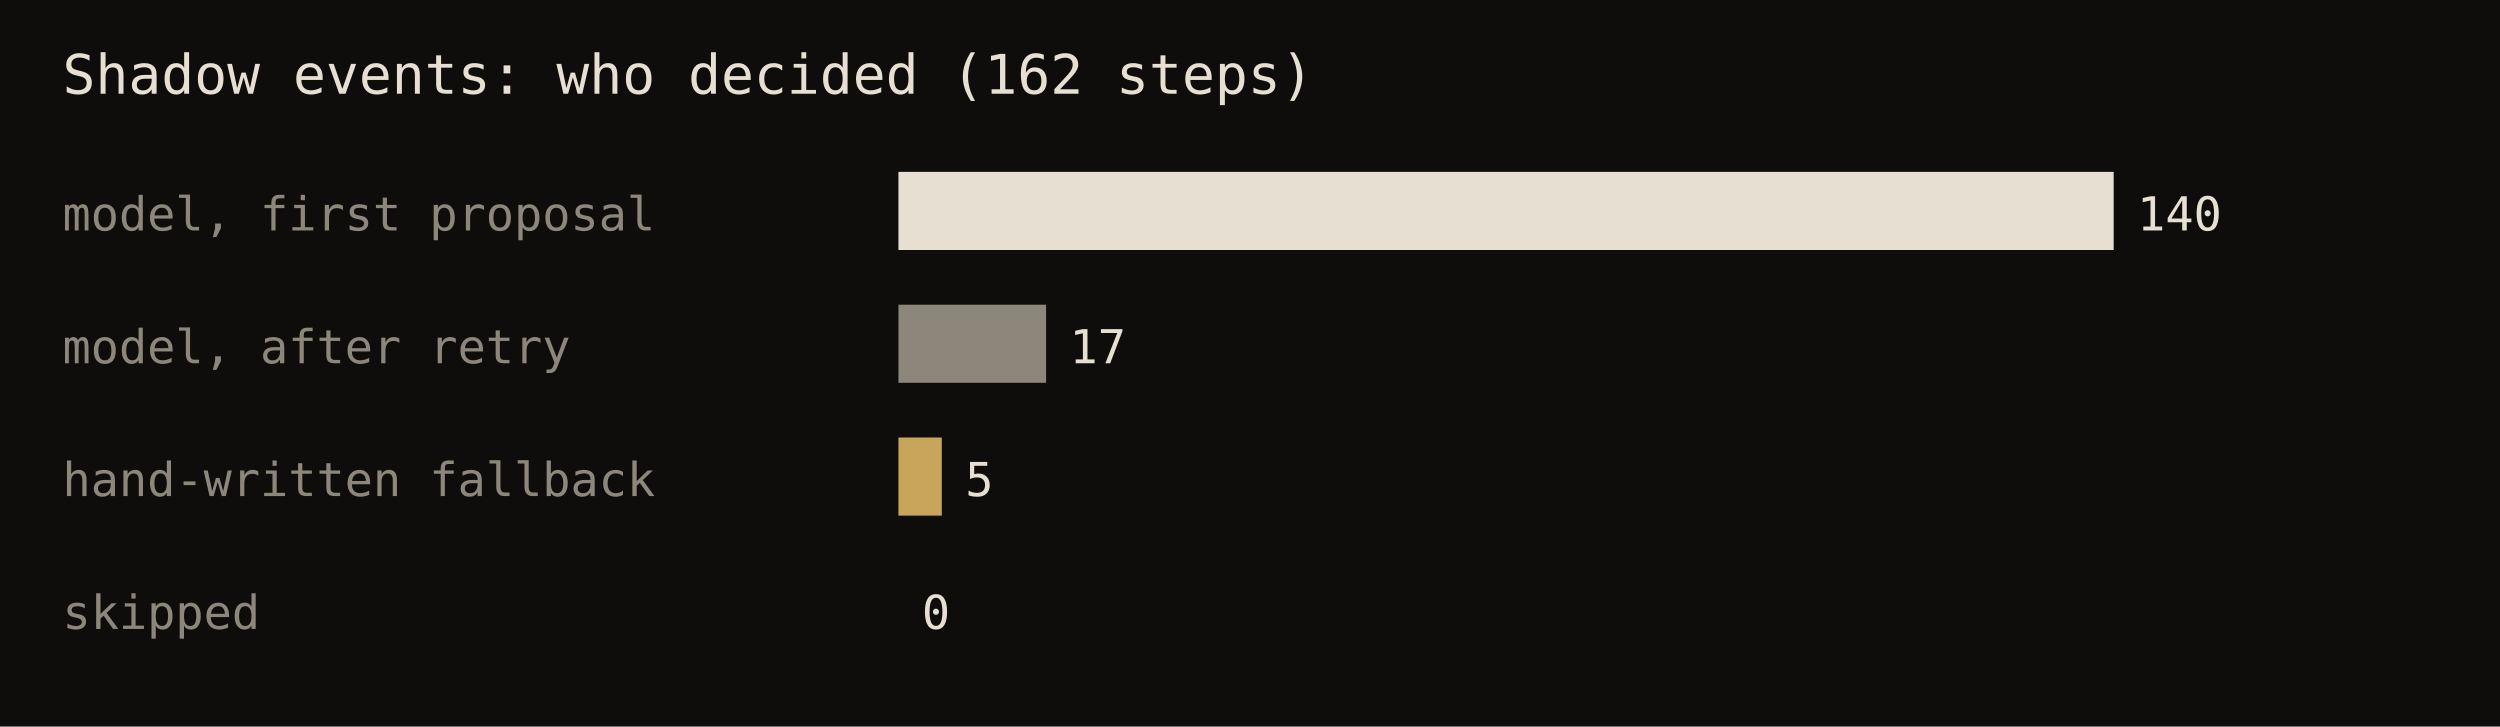
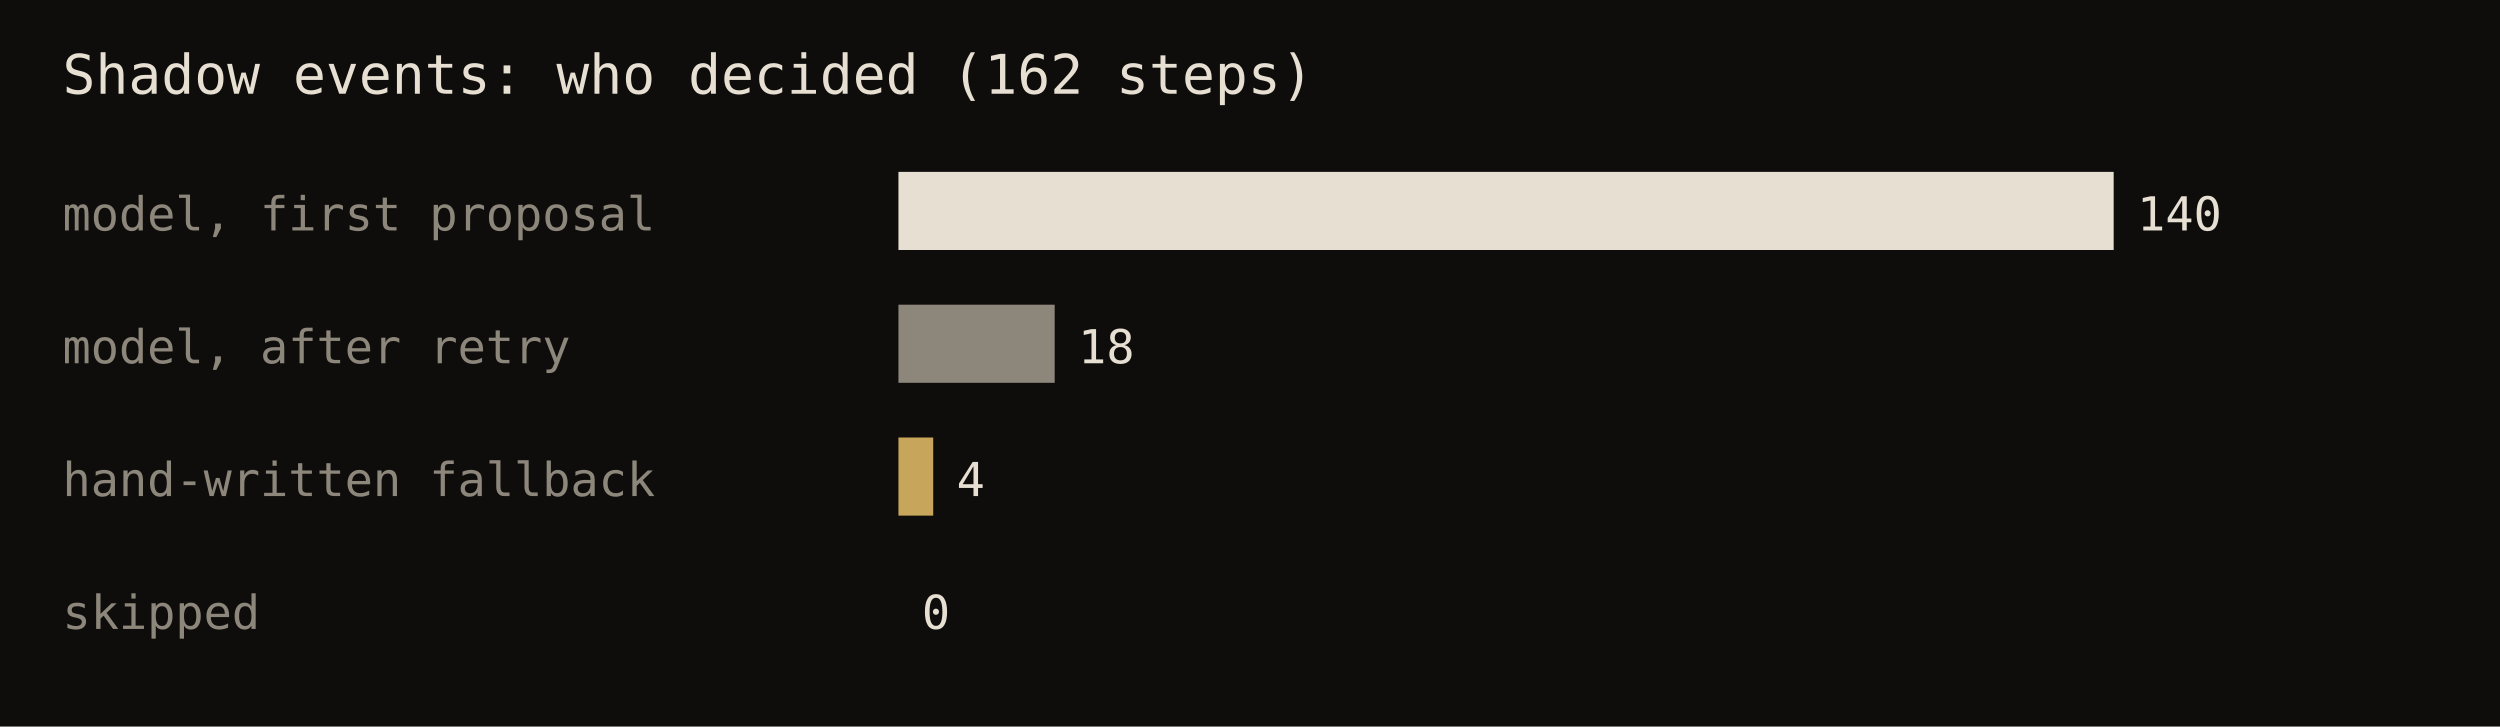
<svg xmlns="http://www.w3.org/2000/svg" width="640" height="186" font-family="ui-monospace, monospace" font-size="12">
  <rect width="100%" height="100%" fill="#0e0d0c" />
  <text x="16" y="24" fill="#e6dfd2" font-size="14">Shadow events: who decided (162 steps)</text>
  <text x="16" y="59" fill="#8d867b">model, first proposal</text>
  <rect x="230" y="44" width="311.1" height="20" fill="#e6dfd2" />
  <text x="547.1" y="59" fill="#e6dfd2">140</text>
  <text x="16" y="93" fill="#8d867b">model, after retry</text>
-   <rect x="230" y="78" width="37.8" height="20" fill="#8d867b" />
-   <text x="273.8" y="93" fill="#e6dfd2">17</text>
+   <rect x="230" y="78" width="40.0" height="20" fill="#8d867b" />
+   <text x="276.0" y="93" fill="#e6dfd2">18</text>
  <text x="16" y="127" fill="#8d867b">hand-written fallback</text>
-   <rect x="230" y="112" width="11.1" height="20" fill="#c7a55b" />
-   <text x="247.1" y="127" fill="#e6dfd2">5</text>
+   <rect x="230" y="112" width="8.9" height="20" fill="#c7a55b" />
+   <text x="244.9" y="127" fill="#e6dfd2">4</text>
  <text x="16" y="161" fill="#8d867b">skipped</text>
  <rect x="230" y="146" width="0.0" height="20" fill="#b23a2f" />
  <text x="236.0" y="161" fill="#e6dfd2">0</text>
</svg>
